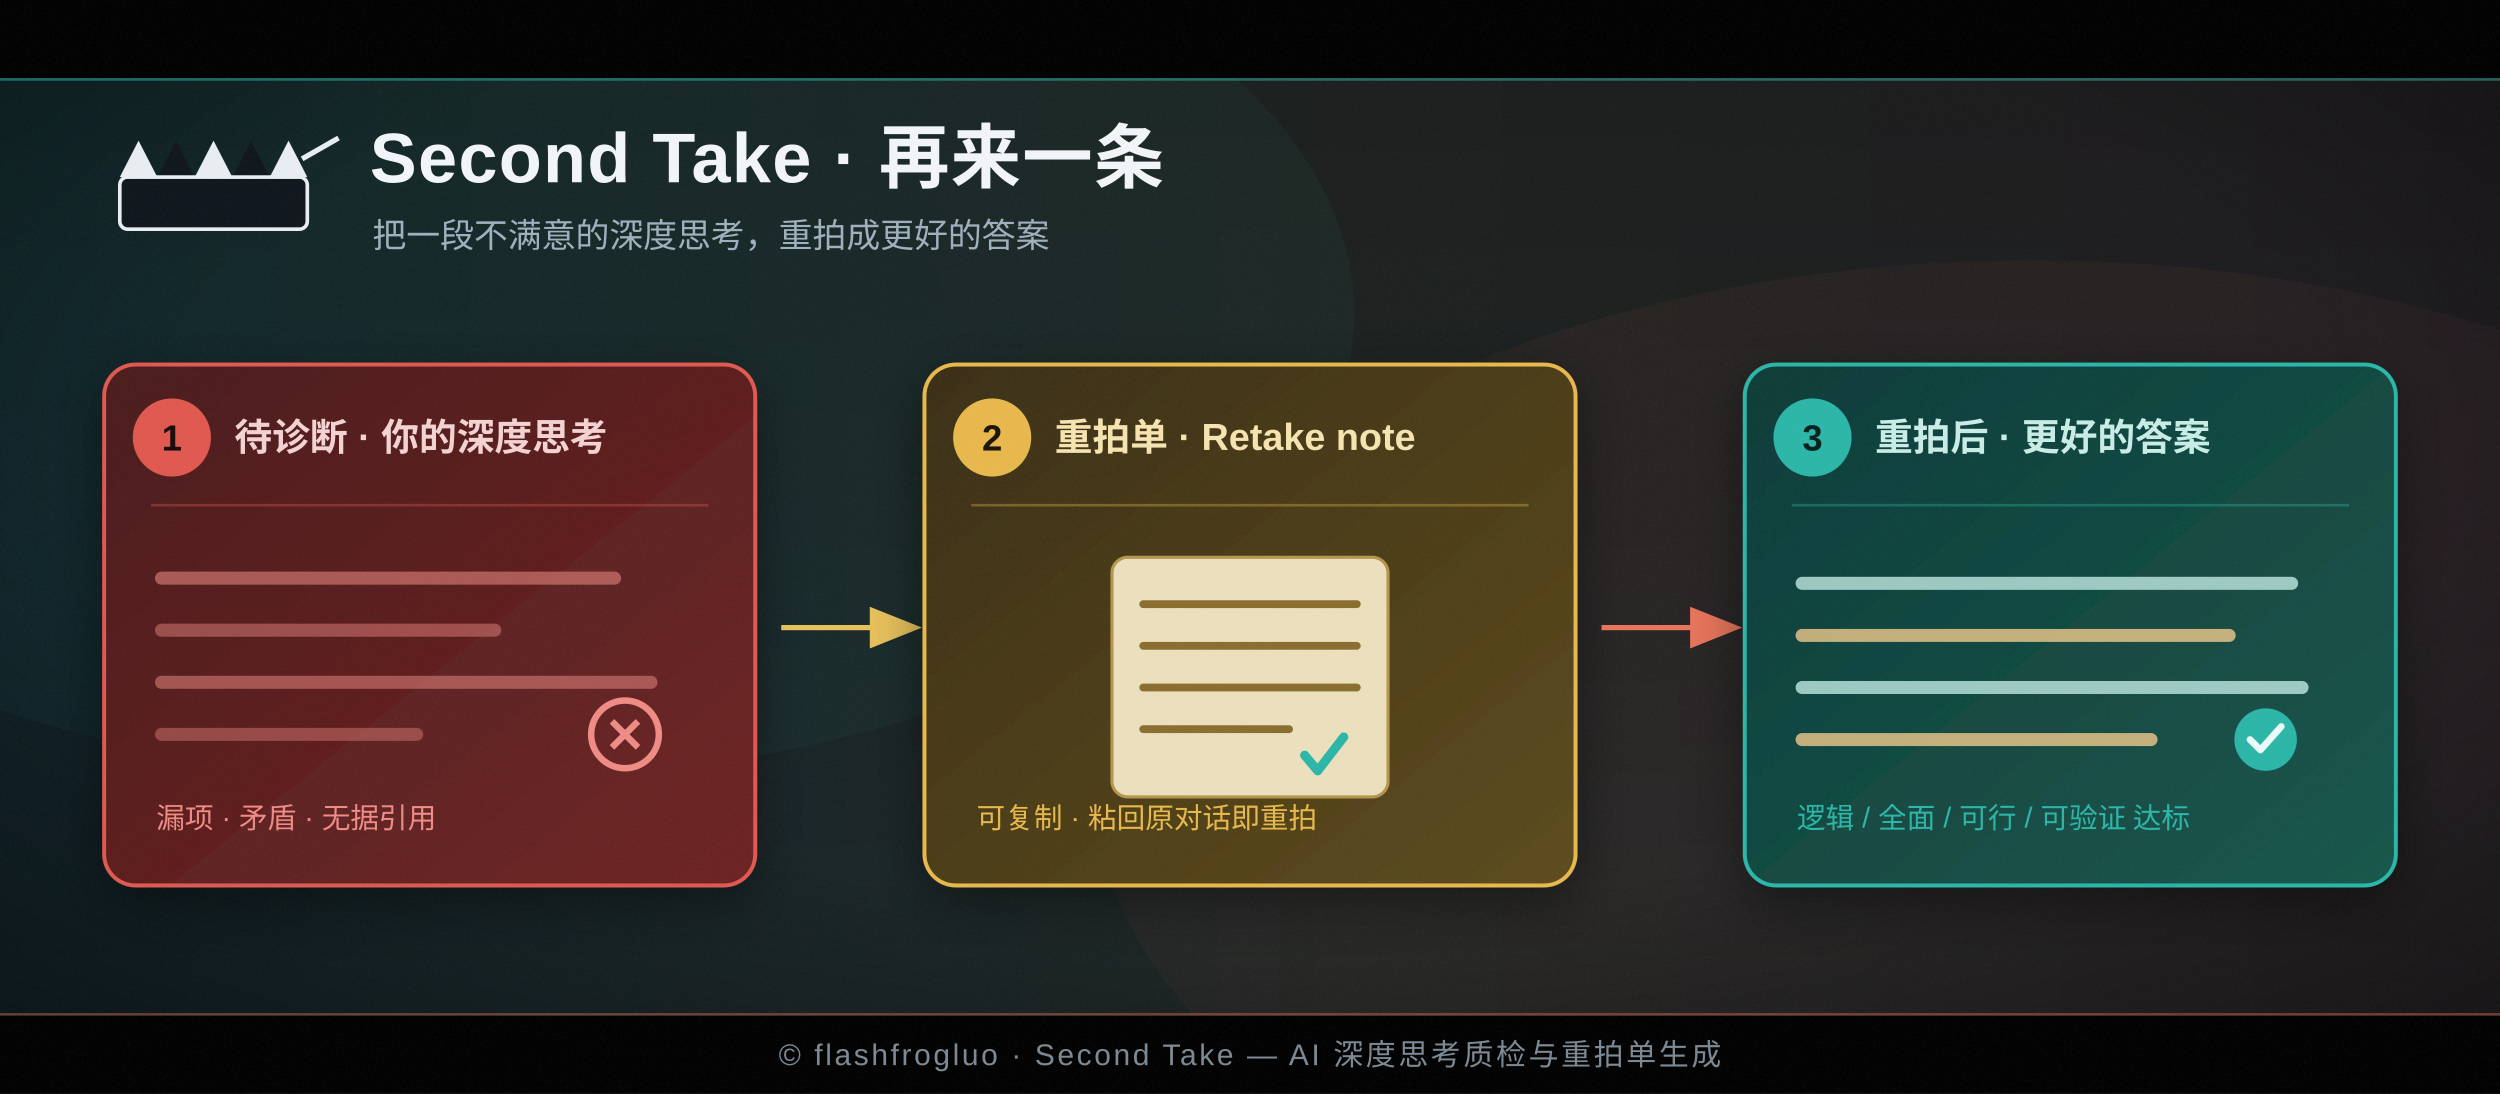
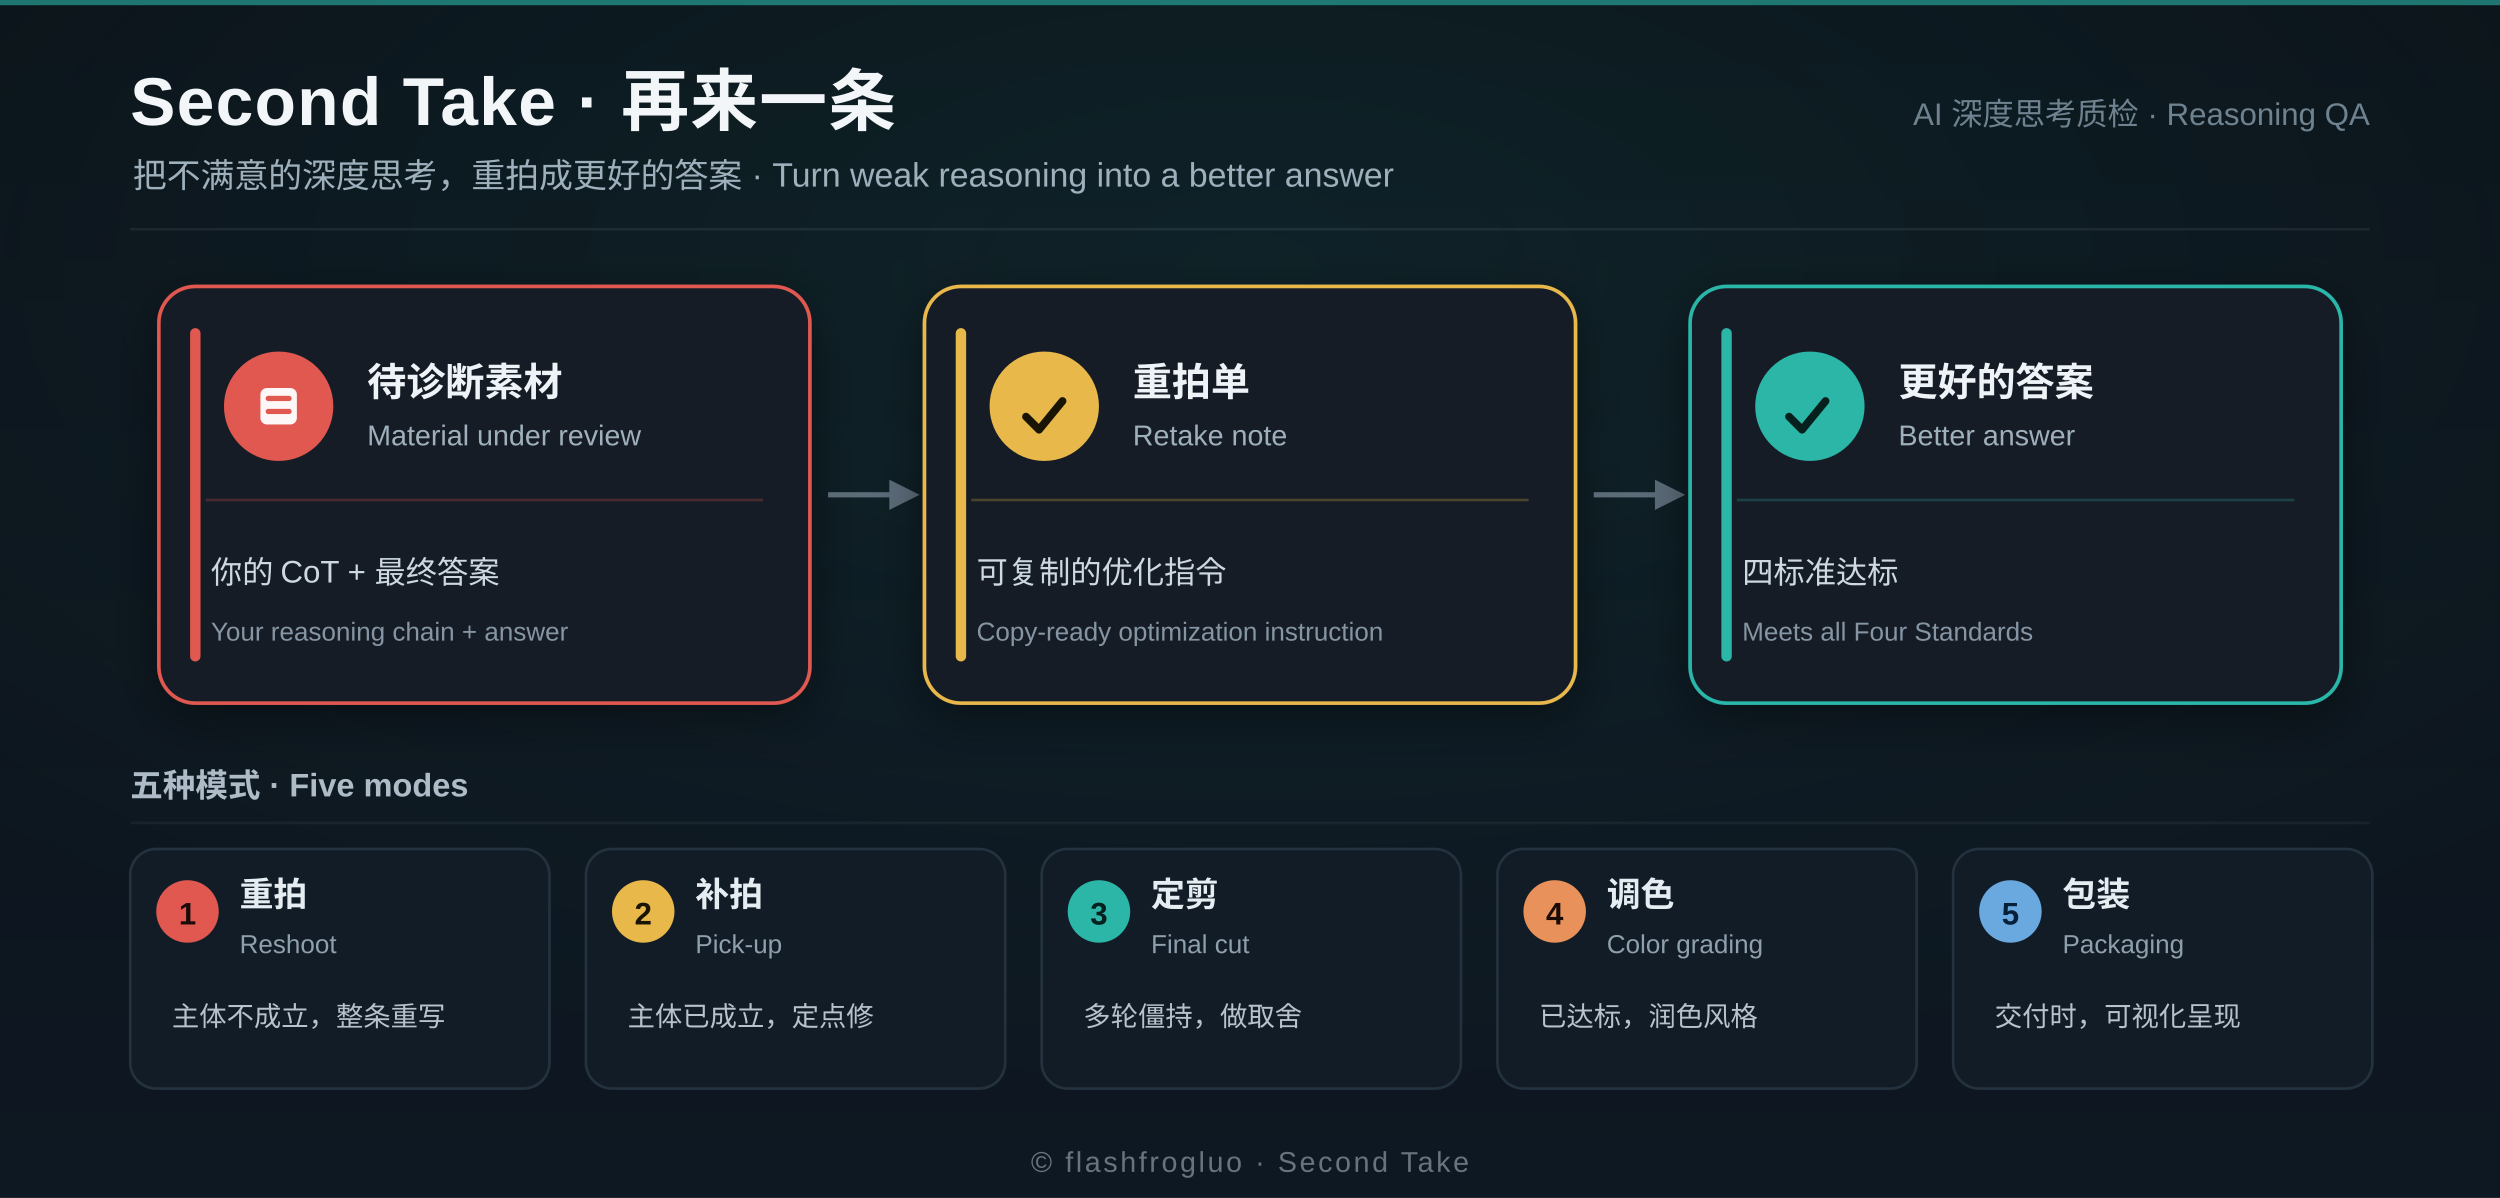
- <svg xmlns="http://www.w3.org/2000/svg" viewBox="0 0 960 420" width="960" height="420" font-family="'Helvetica Neue',Arial,'PingFang SC','Microsoft YaHei',sans-serif">
+ <svg xmlns="http://www.w3.org/2000/svg" viewBox="0 0 960 460" width="960" height="460" font-family="'Helvetica Neue',Arial,'PingFang SC','Microsoft YaHei',sans-serif">
  <defs>
    <linearGradient id="bg" x1="0" y1="0" x2="0" y2="1">
-       <stop offset="0" stop-color="#0a0f16" />
-       <stop offset="1" stop-color="#0e1a22" />
+       <stop offset="0" stop-color="#0b1118" />
+       <stop offset="1" stop-color="#0e1822" />
    </linearGradient>
-     <linearGradient id="grade" x1="0" y1="0" x2="1" y2="0">
-       <stop offset="0" stop-color="#2bb6a8" />
-       <stop offset="0.55" stop-color="#e8c15a" />
-       <stop offset="1" stop-color="#e8745a" />
-     </linearGradient>
-     <linearGradient id="bad" x1="0" y1="0" x2="1" y2="1">
-       <stop offset="0" stop-color="#4a1a1a" />
-       <stop offset="1" stop-color="#6e2424" />
-     </linearGradient>
-     <linearGradient id="note" x1="0" y1="0" x2="1" y2="1">
-       <stop offset="0" stop-color="#3a2e12" />
-       <stop offset="1" stop-color="#5c4a1c" />
-     </linearGradient>
-     <linearGradient id="good" x1="0" y1="0" x2="1" y2="1">
-       <stop offset="0" stop-color="#0e3b38" />
-       <stop offset="1" stop-color="#15554a" />
-     </linearGradient>
-     <radialGradient id="vig" cx="50%" cy="40%" r="78%">
-       <stop offset="55%" stop-color="#000" stop-opacity="0" />
-       <stop offset="100%" stop-color="#000" stop-opacity="0.55" />
+     <radialGradient id="glow" cx="50%" cy="22%" r="70%">
+       <stop offset="0" stop-color="#2bb6a8" stop-opacity="0.10" />
+       <stop offset="100%" stop-color="#2bb6a8" stop-opacity="0" />
    </radialGradient>
    <filter id="shadow" x="-25%" y="-25%" width="150%" height="150%">
-       <feDropShadow dx="0" dy="6" stdDeviation="10" flood-color="#000" flood-opacity="0.45" />
-     </filter>
-     <filter id="grain">
-       <feTurbulence type="fractalNoise" baseFrequency="0.9" numOctaves="2" stitchTiles="stitch" result="n" />
-       <feColorMatrix in="n" type="saturate" values="0" />
+       <feDropShadow dx="0" dy="5" stdDeviation="9" flood-color="#000" flood-opacity="0.40" />
    </filter>
  </defs>
-   <rect width="960" height="420" fill="url(#bg)" />
-   <rect width="960" height="420" fill="url(#grade)" opacity="0.08" />
-   <ellipse cx="180" cy="120" rx="340" ry="180" fill="#2bb6a8" opacity="0.05" />
-   <ellipse cx="780" cy="300" rx="360" ry="200" fill="#e8745a" opacity="0.05" />
-   <rect width="960" height="420" fill="url(#vig)" />
-   <rect x="0" y="0" width="960" height="30" fill="#000" />
-   <rect x="0" y="390" width="960" height="30" fill="#000" />
-   <rect x="0" y="30" width="960" height="1" fill="#2bb6a8" opacity="0.5" />
-   <rect x="0" y="389" width="960" height="1" fill="#e8745a" opacity="0.4" />
-   <g transform="translate(46,52)">
-     <polygon points="0,16 7.2,2 14.4,16" fill="#e8eef2" />
-     <polygon points="14.4,16 21.6,2 28.8,16" fill="#0e151c" />
-     <polygon points="28.8,16 36,2 43.2,16" fill="#e8eef2" />
-     <polygon points="43.2,16 50.4,2 57.6,16" fill="#0e151c" />
-     <polygon points="57.6,16 64.8,2 72,16" fill="#e8eef2" />
-     <rect x="0" y="16" width="72" height="20" rx="3" fill="#0e151c" stroke="#e8eef2" stroke-width="1.4" />
-     <line x1="70" y1="9" x2="84" y2="1" stroke="#e8eef2" stroke-width="2" />
+   <rect width="960" height="460" fill="url(#bg)" />
+   <rect width="960" height="460" fill="url(#glow)" />
+   <rect x="0" y="0" width="960" height="2" fill="#2bb6a8" opacity="0.6" />
+   <text x="50" y="48" fill="#f2f6f9" font-size="26" font-weight="800" letter-spacing="0.5">Second Take · 再来一条</text>
+   <text x="51" y="72" fill="#9fb0bd" font-size="13">把不满意的深度思考，重拍成更好的答案 · Turn weak reasoning into a better answer</text>
+   <text x="910" y="48" text-anchor="end" fill="#6f8290" font-size="12">AI 深度思考质检 · Reasoning QA</text>
+   <line x1="50" y1="88" x2="910" y2="88" stroke="#ffffff" stroke-opacity="0.07" stroke-width="1" />
+   <g transform="translate(61,110)">
+     <rect width="250" height="160" rx="14" fill="#141d27" stroke="#e0584f" stroke-width="1.4" filter="url(#shadow)" />
+     <rect x="12" y="16" width="4" height="128" rx="2" fill="#e0584f" />
+     <circle cx="46" cy="46" r="21" fill="#e0584f" />
+     <rect x="39" y="39" width="14" height="14" rx="2.5" fill="#fff" opacity="0.95" />
+     <line x1="42" y1="43" x2="50" y2="43" stroke="#e0584f" stroke-width="2" stroke-linecap="round" />
+     <line x1="42" y1="48" x2="50" y2="48" stroke="#e0584f" stroke-width="2" stroke-linecap="round" />
+     <text x="80" y="42" fill="#eef3f7" font-size="15" font-weight="700">待诊断素材</text>
+     <text x="80" y="61" fill="#9fb0bd" font-size="11">Material under review</text>
+     <line x1="18" y1="82" x2="232" y2="82" stroke="#e0584f" stroke-opacity="0.25" stroke-width="1" />
+     <text x="20" y="114" fill="#cdd8e0" font-size="12">你的 CoT + 最终答案</text>
+     <text x="20" y="136" fill="#8595a3" font-size="10">Your reasoning chain + answer</text>
  </g>
-   <text x="142" y="70" fill="#f2f6f9" font-size="27" font-weight="800" letter-spacing="0.5">Second Take · 再来一条</text>
-   <text x="143" y="95" fill="#9fb0bd" font-size="13">把一段不满意的深度思考，重拍成更好的答案</text>
-   <g transform="translate(40,140)">
-     <rect width="250" height="200" rx="12" fill="url(#bad)" stroke="#e0584f" stroke-width="1.5" filter="url(#shadow)" />
-     <circle cx="26" cy="28" r="15" fill="#e0584f" />
-     <text x="26" y="33" text-anchor="middle" fill="#1a0a0a" font-size="14" font-weight="800">1</text>
-     <text x="50" y="33" fill="#f4d2d2" font-size="14.5" font-weight="700">待诊断 · 你的深度思考</text>
-     <line x1="18" y1="54" x2="232" y2="54" stroke="#e0584f" stroke-width="1" opacity="0.35" />
-     <path d="M22 82 H196" stroke="#ef8b84" stroke-width="5" stroke-linecap="round" opacity="0.55" />
-     <path d="M22 102 H150" stroke="#ef8b84" stroke-width="5" stroke-linecap="round" opacity="0.45" />
-     <path d="M22 122 H210" stroke="#ef8b84" stroke-width="5" stroke-linecap="round" opacity="0.5" />
-     <path d="M22 142 H120" stroke="#ef8b84" stroke-width="5" stroke-linecap="round" opacity="0.4" />
-     <circle cx="200" cy="142" r="13" fill="none" stroke="#ef8b84" stroke-width="2.5" />
-     <line x1="195" y1="137" x2="205" y2="147" stroke="#ef8b84" stroke-width="2.5" />
-     <line x1="205" y1="137" x2="195" y2="147" stroke="#ef8b84" stroke-width="2.5" />
-     <text x="20" y="178" fill="#ef8b84" font-size="11">漏项 · 矛盾 · 无据引用</text>
+   <g stroke="#5b6b78" fill="#5b6b78">
+     <line x1="318" y1="190" x2="342" y2="190" stroke-width="2" />
+     <path d="M342 185 L352 190 L342 195 Z" />
  </g>
-   <g transform="translate(300,232)" fill="#e8c15a">
-     <path d="M0 8 H34 L34 1 L54 9 L34 17 L34 10 H0 Z" />
+   <g transform="translate(355,110)">
+     <rect width="250" height="160" rx="14" fill="#141d27" stroke="#e8b84b" stroke-width="1.4" filter="url(#shadow)" />
+     <rect x="12" y="16" width="4" height="128" rx="2" fill="#e8b84b" />
+     <circle cx="46" cy="46" r="21" fill="#e8b84b" />
+     <path d="M39 50 l5 5 l9 -11" fill="none" stroke="#1a1405" stroke-width="3" stroke-linecap="round" stroke-linejoin="round" />
+     <text x="80" y="42" fill="#eef3f7" font-size="15" font-weight="700">重拍单</text>
+     <text x="80" y="61" fill="#9fb0bd" font-size="11">Retake note</text>
+     <line x1="18" y1="82" x2="232" y2="82" stroke="#e8b84b" stroke-opacity="0.25" stroke-width="1" />
+     <text x="20" y="114" fill="#cdd8e0" font-size="12">可复制的优化指令</text>
+     <text x="20" y="136" fill="#8595a3" font-size="10">Copy-ready optimization instruction</text>
  </g>
-   <g transform="translate(355,140)">
-     <rect width="250" height="200" rx="12" fill="url(#note)" stroke="#e8b84b" stroke-width="1.5" filter="url(#shadow)" />
-     <circle cx="26" cy="28" r="15" fill="#e8b84b" />
-     <text x="26" y="33" text-anchor="middle" fill="#1a1405" font-size="14" font-weight="800">2</text>
-     <text x="50" y="33" fill="#f6e4b0" font-size="14.5" font-weight="700">重拍单 · Retake note</text>
-     <line x1="18" y1="54" x2="232" y2="54" stroke="#e8b84b" stroke-width="1" opacity="0.35" />
-     <rect x="72" y="74" width="106" height="92" rx="6" fill="#f3e6c4" opacity="0.96" stroke="#b89a4e" stroke-width="1.2" />
-     <line x1="84" y1="92" x2="166" y2="92" stroke="#8a6d2e" stroke-width="3" stroke-linecap="round" />
-     <line x1="84" y1="108" x2="166" y2="108" stroke="#8a6d2e" stroke-width="3" stroke-linecap="round" />
-     <line x1="84" y1="124" x2="166" y2="124" stroke="#8a6d2e" stroke-width="3" stroke-linecap="round" />
-     <line x1="84" y1="140" x2="140" y2="140" stroke="#8a6d2e" stroke-width="3" stroke-linecap="round" />
-     <path d="M146 150 l5 6 l10 -13" fill="none" stroke="#2bb6a8" stroke-width="3.5" stroke-linecap="round" stroke-linejoin="round" />
-     <text x="20" y="178" fill="#e8b84b" font-size="11">可复制 · 粘回原对话即重拍</text>
+   <g stroke="#5b6b78" fill="#5b6b78">
+     <line x1="612" y1="190" x2="636" y2="190" stroke-width="2" />
+     <path d="M636 185 L646 190 L636 195 Z" />
  </g>
-   <g transform="translate(615,232)" fill="#e8745a">
-     <path d="M0 8 H34 L34 1 L54 9 L34 17 L34 10 H0 Z" />
+   <g transform="translate(649,110)">
+     <rect width="250" height="160" rx="14" fill="#141d27" stroke="#2bb6a8" stroke-width="1.4" filter="url(#shadow)" />
+     <rect x="12" y="16" width="4" height="128" rx="2" fill="#2bb6a8" />
+     <circle cx="46" cy="46" r="21" fill="#2bb6a8" />
+     <path d="M38 50 l5 5 l9 -11" fill="none" stroke="#06201d" stroke-width="3" stroke-linecap="round" stroke-linejoin="round" />
+     <text x="80" y="42" fill="#eef3f7" font-size="15" font-weight="700">更好的答案</text>
+     <text x="80" y="61" fill="#9fb0bd" font-size="11">Better answer</text>
+     <line x1="18" y1="82" x2="232" y2="82" stroke="#2bb6a8" stroke-opacity="0.25" stroke-width="1" />
+     <text x="20" y="114" fill="#cdd8e0" font-size="12">四标准达标</text>
+     <text x="20" y="136" fill="#8595a3" font-size="10">Meets all Four Standards</text>
  </g>
-   <g transform="translate(670,140)">
-     <rect width="250" height="200" rx="12" fill="url(#good)" stroke="#2bb6a8" stroke-width="1.5" filter="url(#shadow)" />
-     <circle cx="26" cy="28" r="15" fill="#2bb6a8" />
-     <text x="26" y="33" text-anchor="middle" fill="#06201d" font-size="14" font-weight="800">3</text>
-     <text x="50" y="33" fill="#c9ede7" font-size="14.5" font-weight="700">重拍后 · 更好的答案</text>
-     <line x1="18" y1="54" x2="232" y2="54" stroke="#2bb6a8" stroke-width="1" opacity="0.35" />
-     <path d="M22 84 H210" stroke="#bfeae3" stroke-width="5" stroke-linecap="round" opacity="0.8" />
-     <path d="M22 104 H186" stroke="#f0c98a" stroke-width="5" stroke-linecap="round" opacity="0.8" />
-     <path d="M22 124 H214" stroke="#bfeae3" stroke-width="5" stroke-linecap="round" opacity="0.8" />
-     <path d="M22 144 H156" stroke="#f0c98a" stroke-width="5" stroke-linecap="round" opacity="0.8" />
-     <circle cx="200" cy="144" r="12" fill="#2bb6a8" />
-     <path d="M194 144 l4 4 l8 -9" fill="none" stroke="#eafbf8" stroke-width="2.6" stroke-linecap="round" stroke-linejoin="round" />
-     <text x="20" y="178" fill="#2bb6a8" font-size="11">逻辑 / 全面 / 可行 / 可验证 达标</text>
+   <text x="50" y="306" fill="#aebcc8" font-size="12.5" font-weight="700">五种模式 · Five modes</text>
+   <line x1="50" y1="316" x2="910" y2="316" stroke="#ffffff" stroke-opacity="0.05" stroke-width="1" />
+   <g transform="translate(50,326)">
+     <rect width="161" height="92" rx="10" fill="#121c26" stroke="#243240" stroke-width="1" />
+     <circle cx="22" cy="24" r="12" fill="#e0584f" />
+     <text x="22" y="29" text-anchor="middle" fill="#1a0a0a" font-size="12" font-weight="800">1</text>
+     <text x="42" y="22" fill="#e6edf2" font-size="13" font-weight="700">重拍</text>
+     <text x="42" y="40" fill="#8fa0ad" font-size="10">Reshoot</text>
+     <text x="16" y="68" fill="#b6c2cc" font-size="10.5">主体不成立，整条重写</text>
  </g>
-   <rect width="960" height="420" filter="url(#grain)" opacity="0.04" />
-   <text x="480" y="409" text-anchor="middle" fill="#7d8a94" font-size="11.5" letter-spacing="1">© flashfrogluo · Second Take — AI 深度思考质检与重拍单生成</text>
+   <g transform="translate(225,326)">
+     <rect width="161" height="92" rx="10" fill="#121c26" stroke="#243240" stroke-width="1" />
+     <circle cx="22" cy="24" r="12" fill="#e8b84b" />
+     <text x="22" y="29" text-anchor="middle" fill="#1a1405" font-size="12" font-weight="800">2</text>
+     <text x="42" y="22" fill="#e6edf2" font-size="13" font-weight="700">补拍</text>
+     <text x="42" y="40" fill="#8fa0ad" font-size="10">Pick-up</text>
+     <text x="16" y="68" fill="#b6c2cc" font-size="10.5">主体已成立，定点修</text>
+   </g>
+   <g transform="translate(400,326)">
+     <rect width="161" height="92" rx="10" fill="#121c26" stroke="#243240" stroke-width="1" />
+     <circle cx="22" cy="24" r="12" fill="#2bb6a8" />
+     <text x="22" y="29" text-anchor="middle" fill="#06201d" font-size="12" font-weight="800">3</text>
+     <text x="42" y="22" fill="#e6edf2" font-size="13" font-weight="700">定剪</text>
+     <text x="42" y="40" fill="#8fa0ad" font-size="10">Final cut</text>
+     <text x="16" y="68" fill="#b6c2cc" font-size="10.5">多轮僵持，做取舍</text>
+   </g>
+   <g transform="translate(575,326)">
+     <rect width="161" height="92" rx="10" fill="#121c26" stroke="#243240" stroke-width="1" />
+     <circle cx="22" cy="24" r="12" fill="#e8915a" />
+     <text x="22" y="29" text-anchor="middle" fill="#1a0a04" font-size="12" font-weight="800">4</text>
+     <text x="42" y="22" fill="#e6edf2" font-size="13" font-weight="700">调色</text>
+     <text x="42" y="40" fill="#8fa0ad" font-size="10">Color grading</text>
+     <text x="16" y="68" fill="#b6c2cc" font-size="10.5">已达标，润色风格</text>
+   </g>
+   <g transform="translate(750,326)">
+     <rect width="161" height="92" rx="10" fill="#121c26" stroke="#243240" stroke-width="1" />
+     <circle cx="22" cy="24" r="12" fill="#6aa9e0" />
+     <text x="22" y="29" text-anchor="middle" fill="#06203a" font-size="12" font-weight="800">5</text>
+     <text x="42" y="22" fill="#e6edf2" font-size="13" font-weight="700">包装</text>
+     <text x="42" y="40" fill="#8fa0ad" font-size="10">Packaging</text>
+     <text x="16" y="68" fill="#b6c2cc" font-size="10.5">交付时，可视化呈现</text>
+   </g>
+   <text x="480" y="450" text-anchor="middle" fill="#67747f" font-size="11" letter-spacing="1">© flashfrogluo · Second Take</text>
</svg>
